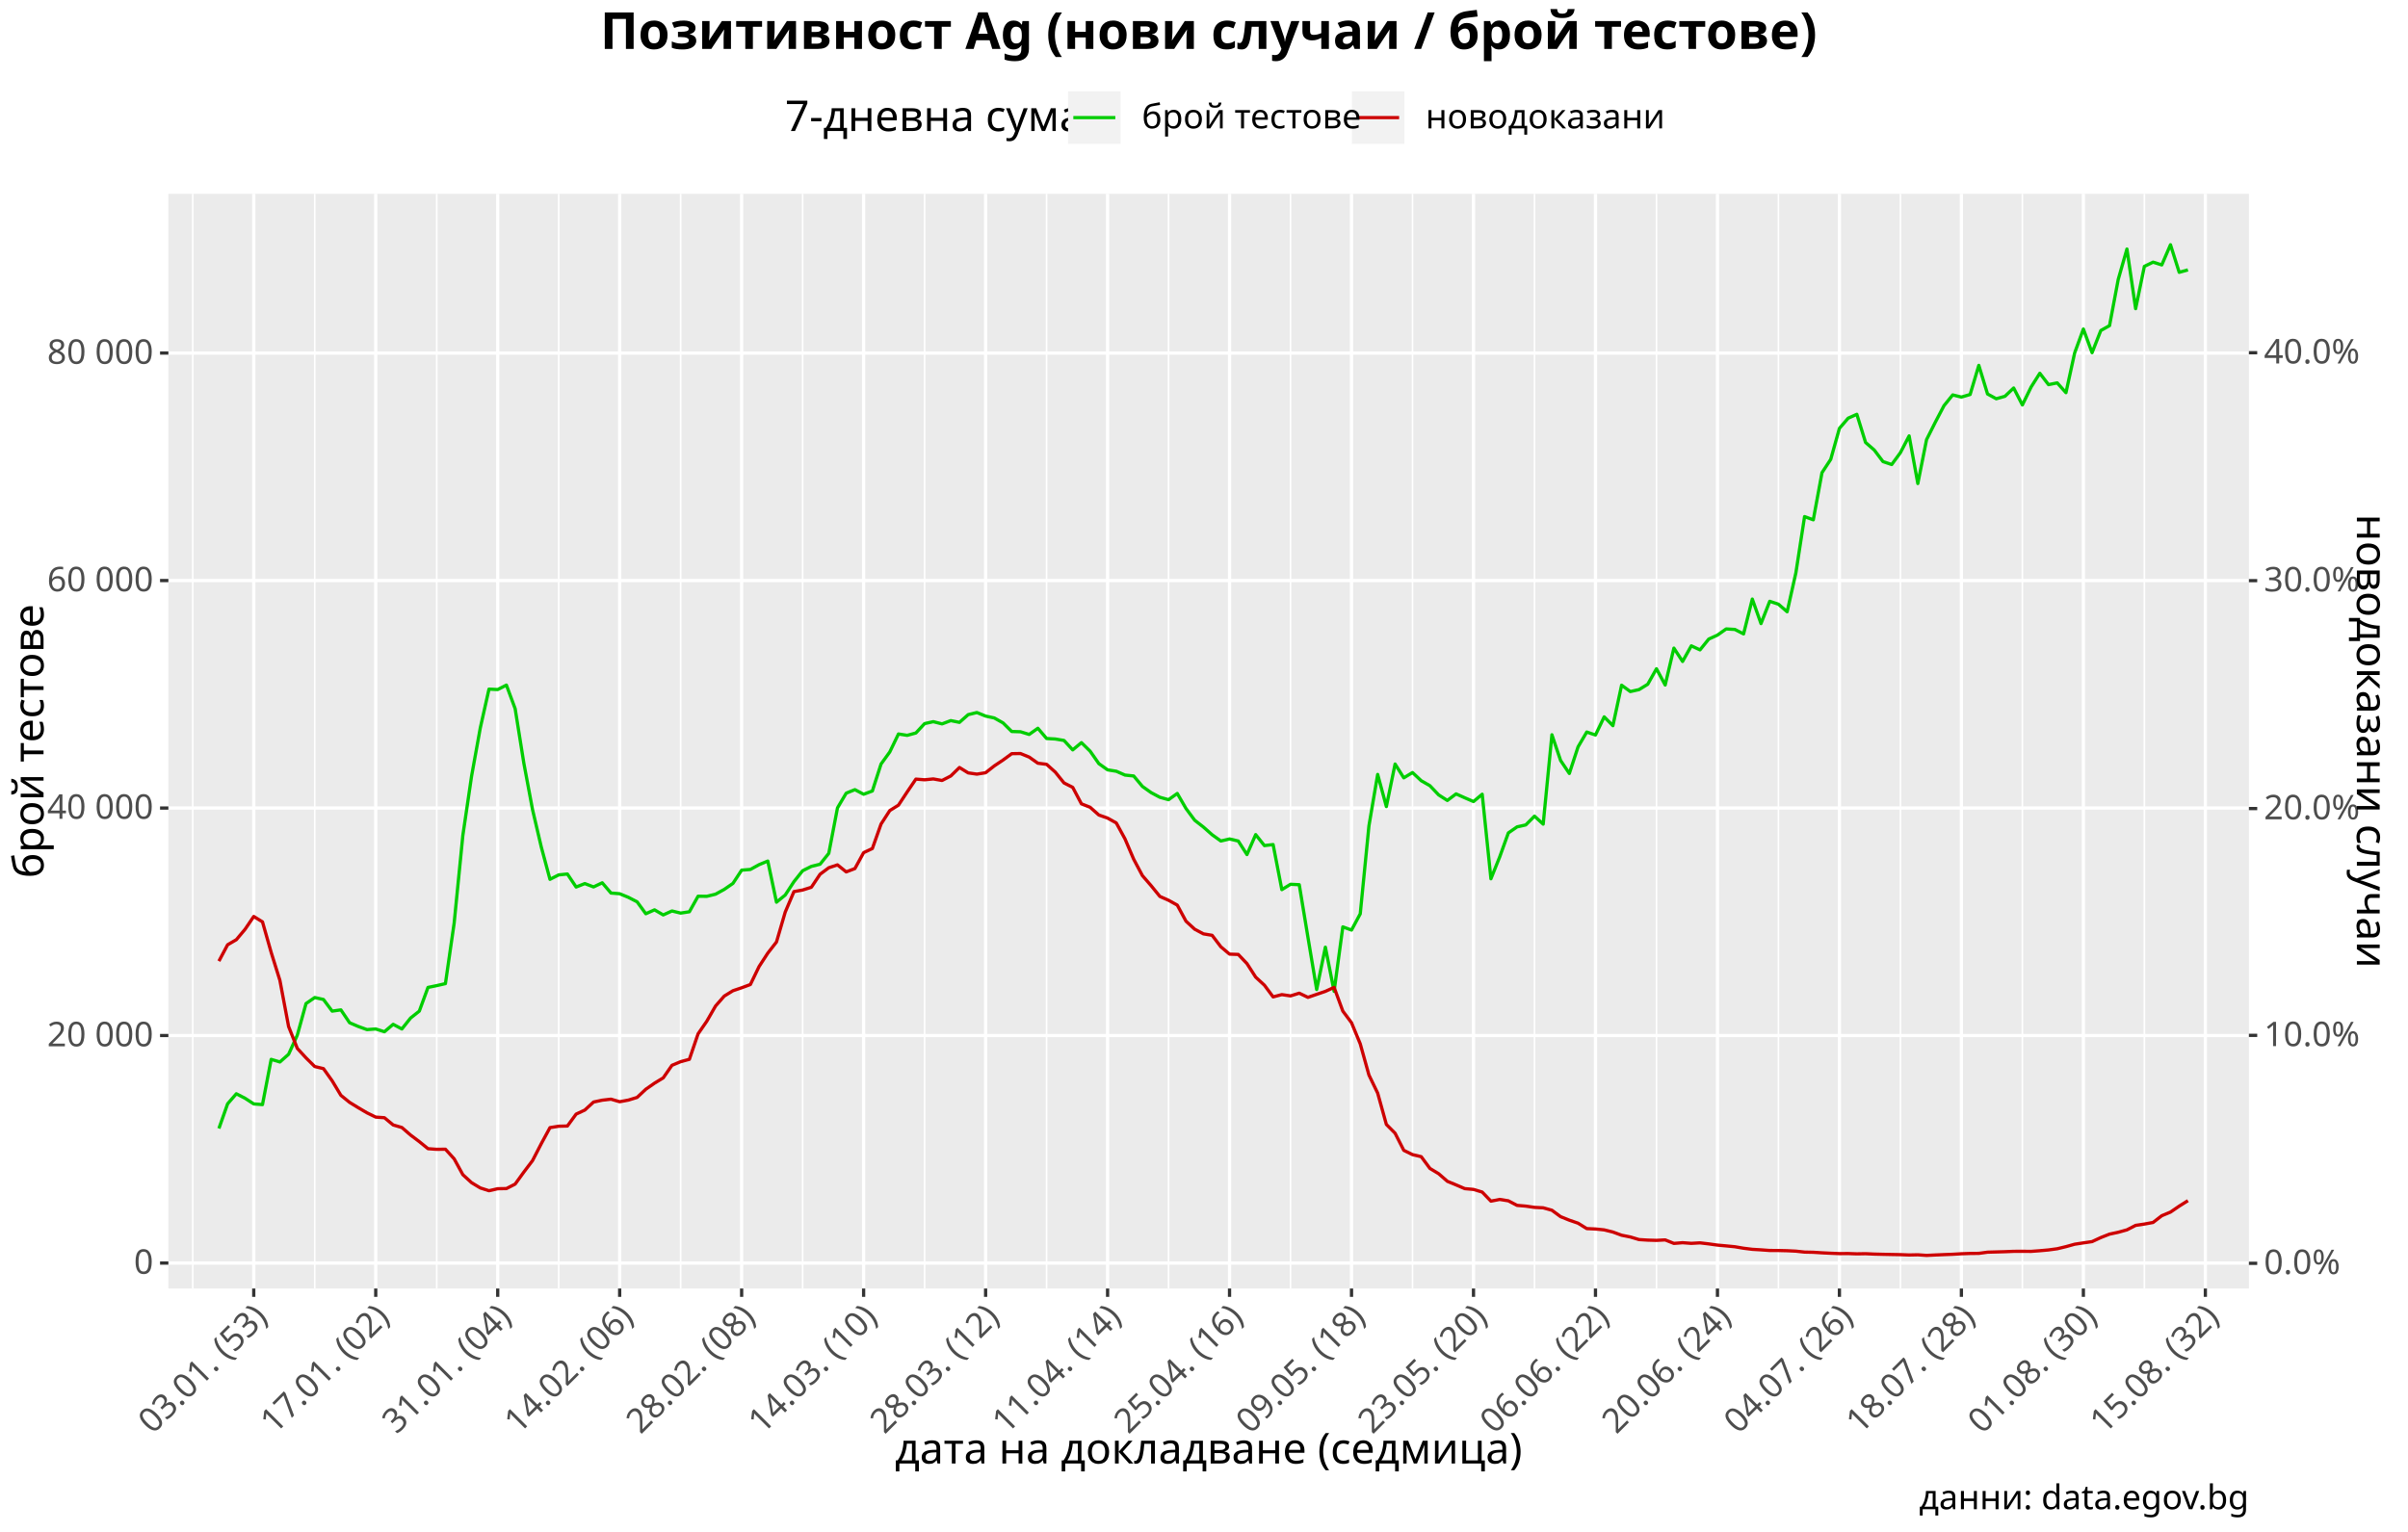
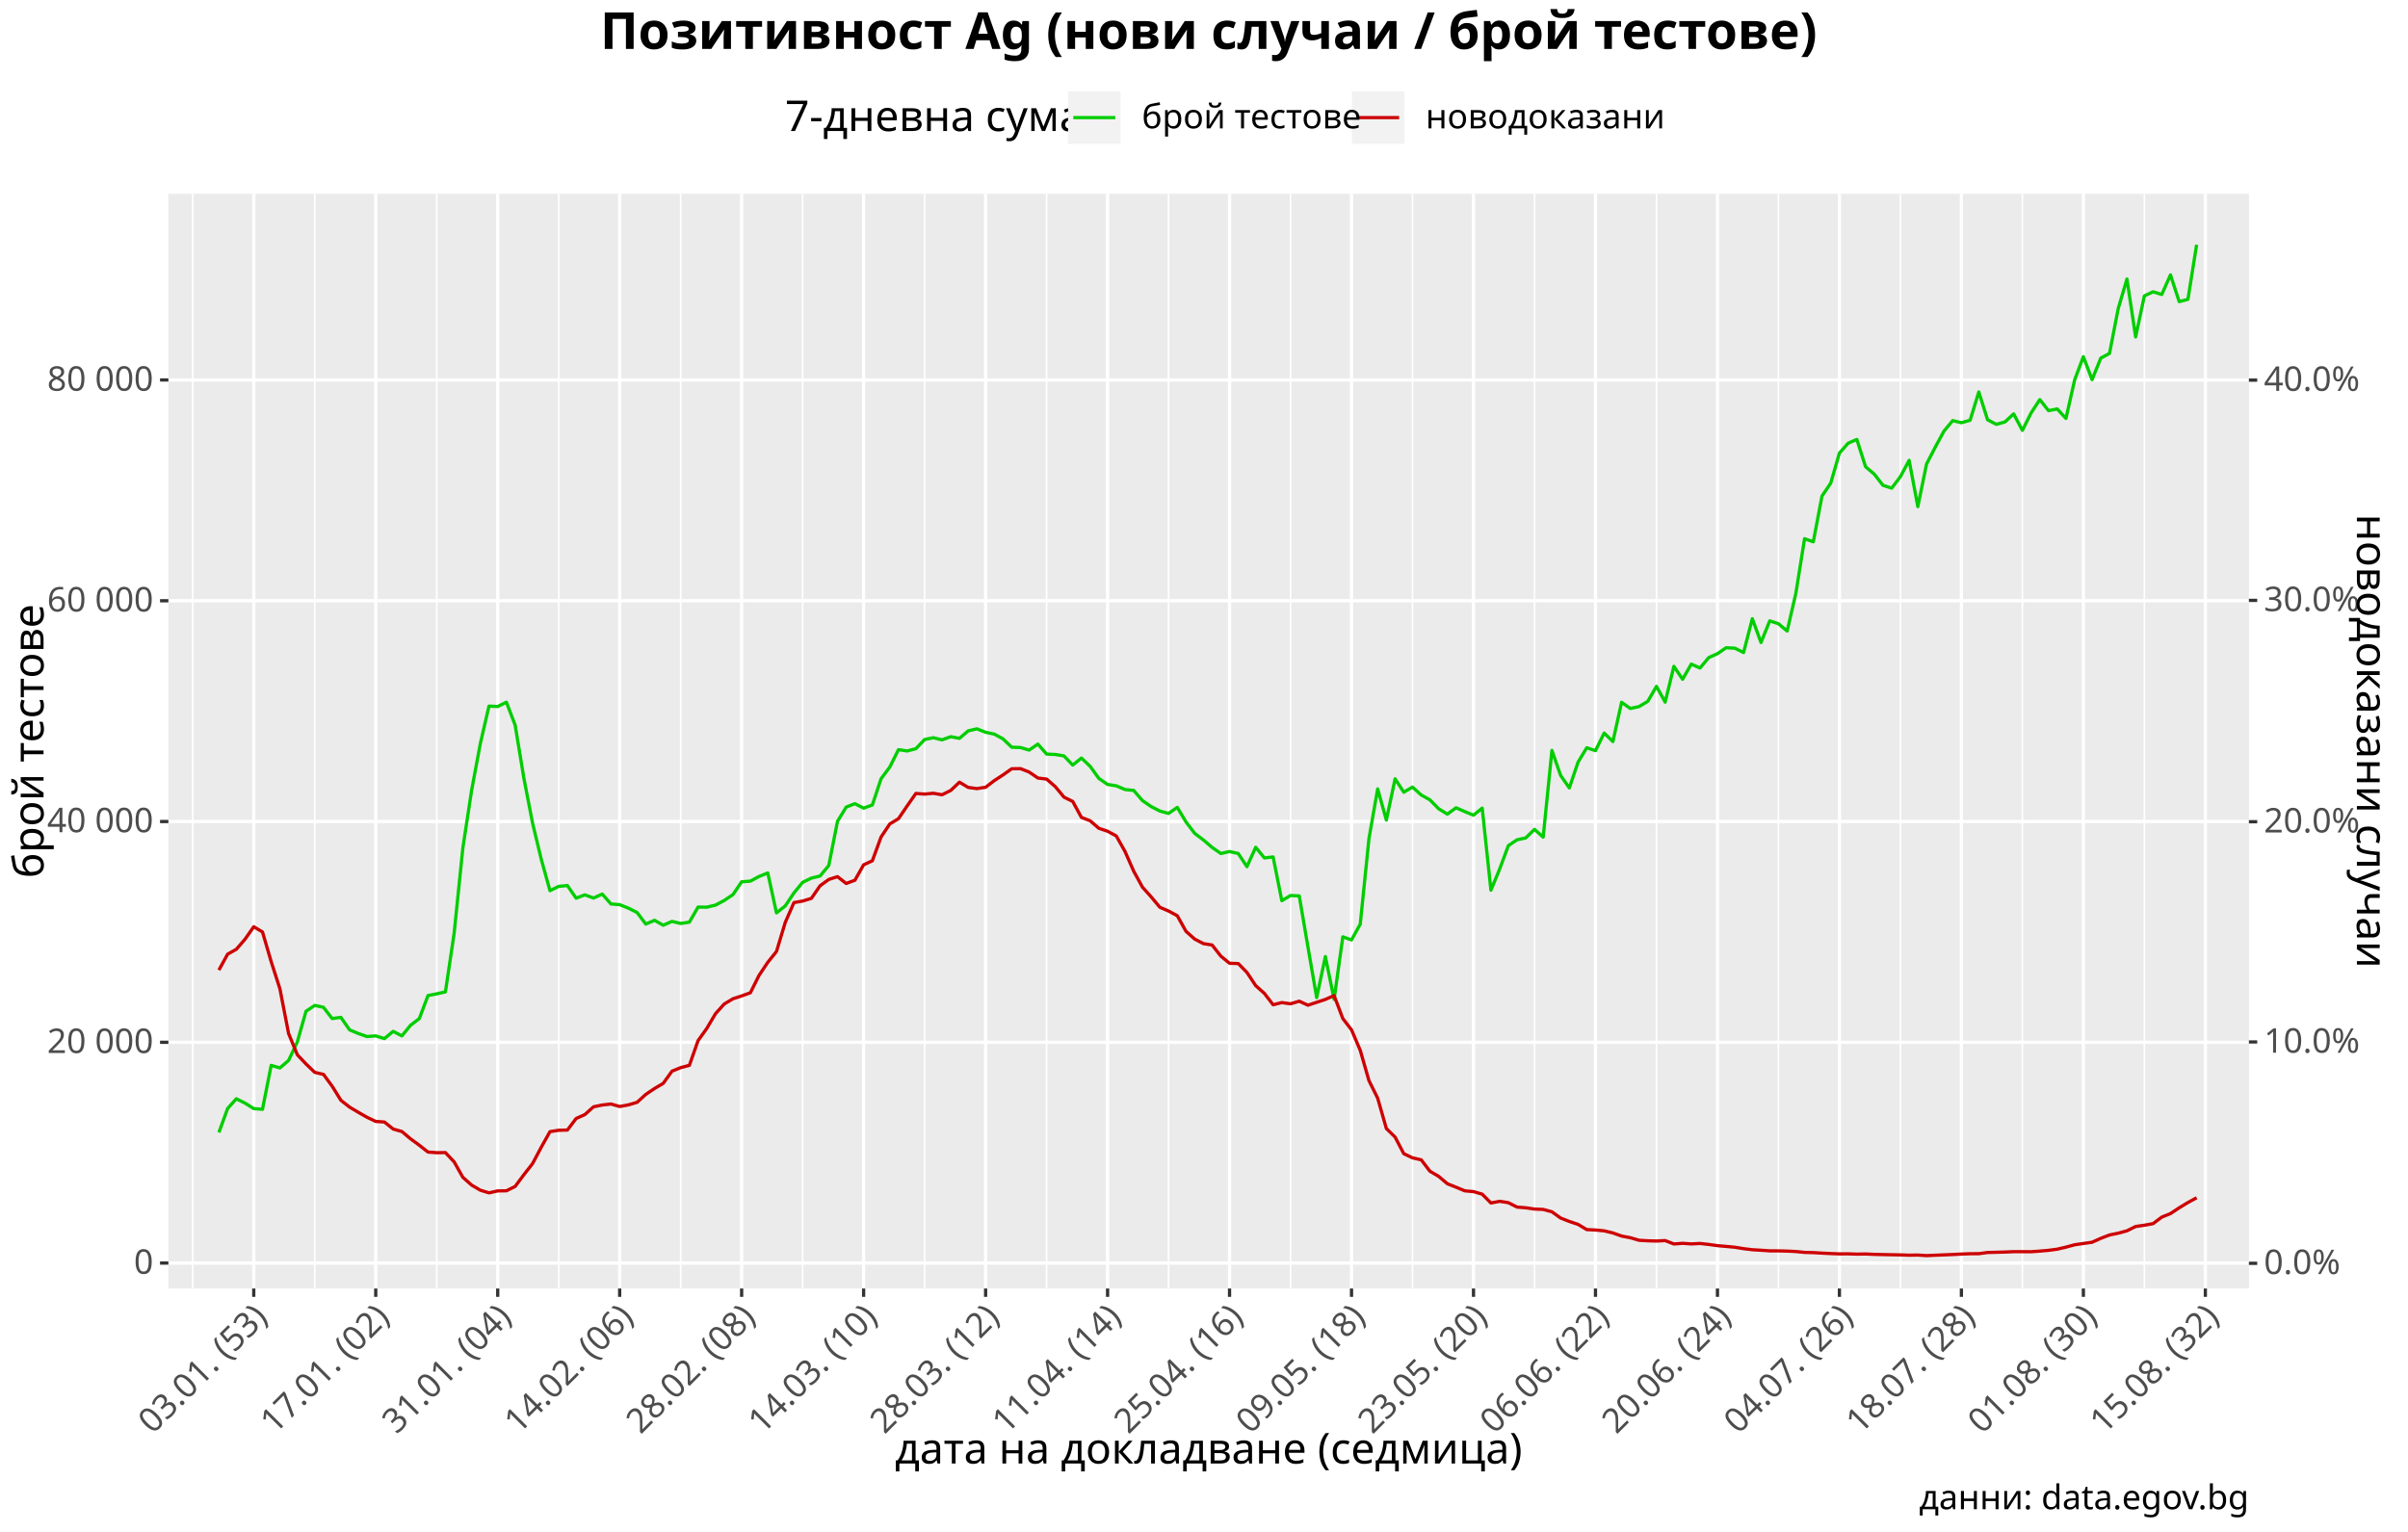
<svg xmlns="http://www.w3.org/2000/svg" class="svglite" viewBox="0 0 792.00 504.00">
  <defs>
    <style type="text/css">
    .svglite line, .svglite polyline, .svglite polygon, .svglite path, .svglite rect, .svglite circle {
      fill: none;
      stroke: #000000;
      stroke-linecap: round;
      stroke-linejoin: round;
      stroke-miterlimit: 10.00;
    }
  </style>
  </defs>
  <rect width="100%" height="100%" style="stroke: none; fill: #FFFFFF;" />
  <defs>
    <clipPath id="cpMC4wMHw3OTIuMDB8MC4wMHw1MDQuMDA=">
      <rect x="0.00" y="0.00" width="792.00" height="504.00" />
    </clipPath>
  </defs>
  <g clip-path="url(#cpMC4wMHw3OTIuMDB8MC4wMHw1MDQuMDA=)">
    <rect x="-0" y="-0" width="792.00" height="504.00" style="stroke-width: 1.07; stroke: #FFFFFF; fill: #FFFFFF;" />
  </g>
  <defs>
    <clipPath id="cpNTUuMzh8NzM5LjY3fDYzLjc3fDQyMy45Mg==">
      <rect x="55.38" y="63.77" width="684.30" height="360.15" />
    </clipPath>
  </defs>
  <g clip-path="url(#cpNTUuMzh8NzM5LjY3fDYzLjc3fDQyMy45Mg==)">
    <rect x="55.38" y="63.77" width="684.30" height="360.15" style="stroke-width: 1.07; stroke: none; fill: #EBEBEB;" />
    <polyline points="63.40,423.92 63.40,63.77 " style="stroke-width: 0.53; stroke: #FFFFFF; stroke-linecap: butt;" />
    <polyline points="103.52,423.92 103.52,63.77 " style="stroke-width: 0.53; stroke: #FFFFFF; stroke-linecap: butt;" />
    <polyline points="143.64,423.92 143.64,63.77 " style="stroke-width: 0.53; stroke: #FFFFFF; stroke-linecap: butt;" />
    <polyline points="183.76,423.92 183.76,63.77 " style="stroke-width: 0.53; stroke: #FFFFFF; stroke-linecap: butt;" />
    <polyline points="223.87,423.92 223.87,63.77 " style="stroke-width: 0.53; stroke: #FFFFFF; stroke-linecap: butt;" />
    <polyline points="263.99,423.92 263.99,63.77 " style="stroke-width: 0.53; stroke: #FFFFFF; stroke-linecap: butt;" />
    <polyline points="304.11,423.92 304.11,63.77 " style="stroke-width: 0.53; stroke: #FFFFFF; stroke-linecap: butt;" />
    <polyline points="344.23,423.92 344.23,63.77 " style="stroke-width: 0.53; stroke: #FFFFFF; stroke-linecap: butt;" />
    <polyline points="384.34,423.92 384.34,63.77 " style="stroke-width: 0.53; stroke: #FFFFFF; stroke-linecap: butt;" />
    <polyline points="424.46,423.92 424.46,63.77 " style="stroke-width: 0.53; stroke: #FFFFFF; stroke-linecap: butt;" />
    <polyline points="464.58,423.92 464.58,63.77 " style="stroke-width: 0.53; stroke: #FFFFFF; stroke-linecap: butt;" />
    <polyline points="504.70,423.92 504.70,63.77 " style="stroke-width: 0.53; stroke: #FFFFFF; stroke-linecap: butt;" />
    <polyline points="544.82,423.92 544.82,63.77 " style="stroke-width: 0.53; stroke: #FFFFFF; stroke-linecap: butt;" />
    <polyline points="584.93,423.92 584.93,63.77 " style="stroke-width: 0.53; stroke: #FFFFFF; stroke-linecap: butt;" />
    <polyline points="625.05,423.92 625.05,63.77 " style="stroke-width: 0.53; stroke: #FFFFFF; stroke-linecap: butt;" />
    <polyline points="665.17,423.92 665.17,63.77 " style="stroke-width: 0.53; stroke: #FFFFFF; stroke-linecap: butt;" />
    <polyline points="705.29,423.92 705.29,63.77 " style="stroke-width: 0.53; stroke: #FFFFFF; stroke-linecap: butt;" />
    <polyline points="55.38,415.54 739.67,415.54 " style="stroke-width: 1.07; stroke: #FFFFFF; stroke-linecap: butt;" />
-     <polyline points="55.38,340.69 739.67,340.69 " style="stroke-width: 1.07; stroke: #FFFFFF; stroke-linecap: butt;" />
-     <polyline points="55.38,265.85 739.67,265.85 " style="stroke-width: 1.07; stroke: #FFFFFF; stroke-linecap: butt;" />
-     <polyline points="55.38,191.00 739.67,191.00 " style="stroke-width: 1.07; stroke: #FFFFFF; stroke-linecap: butt;" />
-     <polyline points="55.38,116.15 739.67,116.15 " style="stroke-width: 1.07; stroke: #FFFFFF; stroke-linecap: butt;" />
+     <polyline points="55.38,342.91 739.67,342.91 " style="stroke-width: 1.07; stroke: #FFFFFF; stroke-linecap: butt;" />
+     <polyline points="55.38,270.28 739.67,270.28 " style="stroke-width: 1.07; stroke: #FFFFFF; stroke-linecap: butt;" />
+     <polyline points="55.38,197.65 739.67,197.65 " style="stroke-width: 1.07; stroke: #FFFFFF; stroke-linecap: butt;" />
+     <polyline points="55.38,125.01 739.67,125.01 " style="stroke-width: 1.07; stroke: #FFFFFF; stroke-linecap: butt;" />
    <polyline points="83.46,423.92 83.46,63.77 " style="stroke-width: 1.07; stroke: #FFFFFF; stroke-linecap: butt;" />
    <polyline points="123.58,423.92 123.58,63.77 " style="stroke-width: 1.07; stroke: #FFFFFF; stroke-linecap: butt;" />
    <polyline points="163.70,423.92 163.70,63.77 " style="stroke-width: 1.07; stroke: #FFFFFF; stroke-linecap: butt;" />
    <polyline points="203.81,423.92 203.81,63.77 " style="stroke-width: 1.07; stroke: #FFFFFF; stroke-linecap: butt;" />
    <polyline points="243.93,423.92 243.93,63.77 " style="stroke-width: 1.07; stroke: #FFFFFF; stroke-linecap: butt;" />
    <polyline points="284.05,423.92 284.05,63.77 " style="stroke-width: 1.07; stroke: #FFFFFF; stroke-linecap: butt;" />
    <polyline points="324.17,423.92 324.17,63.77 " style="stroke-width: 1.07; stroke: #FFFFFF; stroke-linecap: butt;" />
    <polyline points="364.29,423.92 364.29,63.77 " style="stroke-width: 1.07; stroke: #FFFFFF; stroke-linecap: butt;" />
    <polyline points="404.40,423.92 404.40,63.77 " style="stroke-width: 1.07; stroke: #FFFFFF; stroke-linecap: butt;" />
    <polyline points="444.52,423.92 444.52,63.77 " style="stroke-width: 1.07; stroke: #FFFFFF; stroke-linecap: butt;" />
    <polyline points="484.64,423.92 484.64,63.77 " style="stroke-width: 1.07; stroke: #FFFFFF; stroke-linecap: butt;" />
    <polyline points="524.76,423.92 524.76,63.77 " style="stroke-width: 1.07; stroke: #FFFFFF; stroke-linecap: butt;" />
    <polyline points="564.88,423.92 564.88,63.77 " style="stroke-width: 1.07; stroke: #FFFFFF; stroke-linecap: butt;" />
    <polyline points="604.99,423.92 604.99,63.77 " style="stroke-width: 1.07; stroke: #FFFFFF; stroke-linecap: butt;" />
    <polyline points="645.11,423.92 645.11,63.77 " style="stroke-width: 1.07; stroke: #FFFFFF; stroke-linecap: butt;" />
    <polyline points="685.23,423.92 685.23,63.77 " style="stroke-width: 1.07; stroke: #FFFFFF; stroke-linecap: butt;" />
    <polyline points="725.35,423.92 725.35,63.77 " style="stroke-width: 1.07; stroke: #FFFFFF; stroke-linecap: butt;" />
-     <polyline points="72.00,371.27 74.86,363.16 77.73,359.85 80.60,361.33 83.46,363.19 86.33,363.41 89.19,348.53 92.06,349.39 94.92,346.86 97.79,340.56 100.65,330.18 103.52,328.19 106.39,328.83 109.25,332.66 112.12,332.25 114.98,336.48 117.85,337.71 120.71,338.74 123.58,338.53 126.44,339.44 129.31,337.00 132.18,338.53 135.04,334.93 137.91,332.66 140.77,324.86 143.64,324.27 146.50,323.61 149.37,303.73 152.23,274.87 155.10,255.36 157.97,239.48 160.83,226.72 163.70,226.86 166.56,225.40 169.43,233.14 172.29,251.07 175.16,266.39 178.02,278.63 180.89,289.30 183.76,287.84 186.62,287.55 189.49,291.83 192.35,290.70 195.22,291.80 198.08,290.44 200.95,293.81 203.81,294.04 206.68,295.22 209.55,296.70 212.41,300.62 215.28,299.34 218.14,301.01 221.01,299.71 223.87,300.41 226.74,299.97 229.60,294.86 232.47,294.89 235.34,294.19 238.20,292.62 241.07,290.64 243.93,286.28 246.80,286.05 249.66,284.48 252.53,283.29 255.39,296.82 258.26,294.47 261.13,290.07 263.99,286.47 266.86,285.04 269.72,284.33 272.59,280.75 275.45,265.80 278.32,260.95 281.18,259.80 284.05,261.31 286.92,260.24 289.78,251.36 292.65,247.40 295.51,241.48 298.38,241.93 301.24,241.15 304.11,238.06 306.97,237.43 309.84,238.16 312.71,237.08 315.57,237.66 318.44,235.12 321.30,234.42 324.17,235.59 327.03,236.21 329.90,237.83 332.76,240.66 335.63,240.75 338.50,241.63 341.36,239.60 344.23,242.97 347.09,243.13 349.96,243.61 352.82,246.71 355.69,244.33 358.55,247.14 361.42,251.24 364.29,253.28 367.15,253.74 370.02,255.00 372.88,255.30 375.75,258.74 378.61,260.77 381.48,262.30 384.34,263.10 387.21,261.05 390.08,266.00 392.94,269.86 395.81,272.10 398.67,274.63 401.54,276.69 404.40,276.02 407.27,276.70 410.13,281.15 413.00,274.59 415.87,278.20 418.73,277.86 421.60,292.69 424.46,290.93 427.33,291.07 430.19,308.39 433.06,325.55 435.92,311.62 438.79,326.15 441.66,304.94 444.52,305.99 447.39,300.65 450.25,271.69 453.12,254.79 455.98,265.36 458.85,251.37 461.71,255.91 464.58,254.17 467.45,256.86 470.31,258.50 473.18,261.52 476.04,263.35 478.91,261.19 481.77,262.47 484.64,263.71 487.50,261.30 490.37,289.12 493.24,281.97 496.10,274.03 498.97,272.04 501.83,271.40 504.70,268.51 507.56,271.14 510.43,241.74 513.29,250.21 516.16,254.47 519.03,245.72 521.89,240.84 524.76,241.82 527.62,235.85 530.49,238.75 533.35,225.43 536.22,227.52 539.09,226.88 541.95,225.12 544.82,220.02 547.68,225.37 550.55,213.23 553.41,217.62 556.28,212.48 559.14,213.81 562.01,210.26 564.88,208.95 567.74,206.92 570.61,207.09 573.47,208.56 576.34,197.09 579.20,205.16 582.07,197.83 584.93,198.78 587.80,201.27 590.67,188.47 593.53,169.96 596.40,171.02 599.26,155.51 602.13,151.13 604.99,140.93 607.86,137.59 610.72,136.31 613.59,145.57 616.46,148.07 619.32,151.86 622.19,152.83 625.05,148.93 627.92,143.41 630.78,159.08 633.65,144.65 636.51,138.95 639.38,133.48 642.25,129.93 645.11,130.64 647.98,129.79 650.84,120.21 653.71,129.62 656.57,131.19 659.44,130.38 662.30,127.65 665.17,133.23 668.04,127.33 670.90,122.81 673.77,126.55 676.63,125.97 679.50,129.19 682.36,116.12 685.23,108.25 688.09,116.04 690.96,108.74 693.83,107.14 696.69,91.94 699.56,81.93 702.42,101.55 705.29,87.64 708.15,86.25 711.02,87.16 713.88,80.52 716.75,89.59 719.62,88.80 " style="stroke-width: 1.07; stroke: #00CD00; stroke-linecap: butt;" />
-     <polyline points="72.00,316.21 74.86,310.83 77.73,309.16 80.60,305.74 83.46,301.52 86.33,303.29 89.19,313.34 92.06,322.55 94.92,337.72 97.79,344.93 100.65,348.04 103.52,350.89 106.39,351.58 109.25,355.59 112.12,360.36 114.98,362.68 117.85,364.44 120.71,366.12 123.58,367.53 126.44,367.73 129.31,370.11 132.18,370.95 135.04,373.43 137.91,375.59 140.77,377.92 143.64,378.13 146.50,378.09 149.37,381.25 152.23,386.47 155.10,389.10 157.97,390.83 160.83,391.75 163.70,391.09 166.56,391.04 169.43,389.57 172.29,385.62 175.16,381.83 178.02,376.28 180.89,370.99 183.76,370.53 186.62,370.46 189.49,366.54 192.35,365.21 195.22,362.57 198.08,361.96 200.95,361.63 203.81,362.47 206.68,361.93 209.55,361.05 212.41,358.36 215.28,356.36 218.14,354.62 221.01,350.49 223.87,349.29 226.74,348.51 229.60,340.13 232.47,335.98 235.34,330.99 238.20,327.72 241.07,325.95 243.93,324.98 246.80,323.91 249.66,318.00 252.53,313.58 255.39,309.91 258.26,300.09 261.13,293.34 263.99,292.82 266.86,291.91 269.72,287.63 272.59,285.49 275.45,284.54 278.32,286.85 281.18,285.76 284.05,280.52 286.92,279.17 289.78,271.11 292.65,266.68 295.51,264.89 298.38,260.54 301.24,256.33 304.11,256.55 306.97,256.27 309.84,256.78 312.71,255.30 315.57,252.51 318.44,254.28 321.30,254.69 324.17,254.23 327.03,251.98 329.90,250.06 332.76,247.96 335.63,247.91 338.50,249.08 341.36,251.10 344.23,251.46 347.09,254.02 349.96,257.59 352.82,259.04 355.69,264.46 358.55,265.59 361.42,268.14 364.29,269.15 367.15,270.75 370.02,276.01 372.88,282.69 375.75,288.09 378.61,291.39 381.48,294.92 384.34,296.19 387.21,297.78 390.08,303.08 392.94,305.71 395.81,307.24 398.67,307.72 401.54,311.49 404.40,313.91 407.27,314.01 410.13,317.02 413.00,321.48 415.87,324.13 418.73,327.98 421.60,327.23 424.46,327.65 427.33,326.76 430.19,328.13 433.06,327.14 435.92,326.16 438.79,324.85 441.66,332.65 444.52,336.48 447.39,343.43 450.25,353.68 453.12,359.64 455.98,369.94 458.85,372.83 461.71,378.46 464.58,379.87 467.45,380.55 470.31,384.42 473.18,386.15 476.04,388.65 478.91,389.83 481.77,391.06 484.64,391.32 487.50,392.19 490.37,395.18 493.24,394.61 496.10,395.07 498.97,396.57 501.83,396.81 504.70,397.23 507.56,397.37 510.43,398.17 513.29,400.28 516.16,401.44 519.03,402.43 521.89,404.21 524.76,404.34 527.62,404.63 530.49,405.34 533.35,406.39 536.22,406.96 539.09,407.82 541.95,408.00 544.82,408.08 547.68,407.93 550.55,409.08 553.41,408.85 556.28,409.06 559.14,408.90 562.01,409.24 564.88,409.64 567.74,409.90 570.61,410.18 573.47,410.67 576.34,411.03 579.20,411.20 582.07,411.41 584.93,411.42 587.80,411.49 590.67,411.63 593.53,411.94 596.40,412.00 599.26,412.18 602.13,412.32 604.99,412.44 607.86,412.42 610.72,412.52 613.59,412.47 616.46,412.60 619.32,412.67 622.19,412.73 625.05,412.78 627.92,412.89 630.78,412.83 633.65,413.03 636.51,412.89 639.38,412.77 642.25,412.66 645.11,412.49 647.98,412.39 650.84,412.36 653.71,411.97 656.57,411.89 659.44,411.81 662.30,411.69 665.17,411.68 668.04,411.70 670.90,411.49 673.77,411.23 676.63,410.84 679.50,410.15 682.36,409.35 685.23,408.91 688.09,408.49 690.96,407.16 693.83,406.03 696.69,405.42 699.56,404.62 702.42,403.15 705.29,402.72 708.15,402.19 711.02,399.97 713.88,398.78 716.75,396.82 719.62,395.02 " style="stroke-width: 1.07; stroke: #CD0000; stroke-linecap: butt;" />
+     <polyline points="72.00,372.58 74.86,364.71 77.73,361.50 80.60,362.94 83.46,364.74 86.33,364.96 89.19,350.51 92.06,351.35 94.92,348.89 97.79,342.78 100.65,332.71 103.52,330.78 106.39,331.40 109.25,335.11 112.12,334.71 114.98,338.82 117.85,340.02 120.71,341.02 123.58,340.81 126.44,341.70 129.31,339.32 132.18,340.81 135.04,337.31 137.91,335.12 140.77,327.54 143.64,326.97 146.50,326.33 149.37,307.04 152.23,279.03 155.10,260.10 157.97,244.69 160.83,232.31 163.70,232.45 166.56,231.03 169.43,238.54 172.29,255.94 175.16,270.80 178.02,282.68 180.89,293.03 183.76,291.62 186.62,291.34 189.49,295.50 192.35,294.40 195.22,295.46 198.08,294.14 200.95,297.41 203.81,297.63 206.68,298.78 209.55,300.22 212.41,304.02 215.28,302.78 218.14,304.40 221.01,303.14 223.87,303.82 226.74,303.39 229.60,298.43 232.47,298.46 235.34,297.78 238.20,296.26 241.07,294.33 243.93,290.11 246.80,289.89 249.66,288.36 252.53,287.20 255.39,300.34 258.26,298.06 261.13,293.78 263.99,290.29 266.86,288.90 269.72,288.21 272.59,284.74 275.45,270.24 278.32,265.53 281.18,264.41 284.05,265.88 286.92,264.84 289.78,256.22 292.65,252.37 295.51,246.63 298.38,247.07 301.24,246.32 304.11,243.31 306.97,242.71 309.84,243.41 312.71,242.37 315.57,242.92 318.44,240.46 321.30,239.78 324.17,240.92 327.03,241.52 329.90,243.09 332.76,245.83 335.63,245.93 338.50,246.78 341.36,244.81 344.23,248.08 347.09,248.23 349.96,248.70 352.82,251.71 355.69,249.40 358.55,252.12 361.42,256.10 364.29,258.09 367.15,258.53 370.02,259.76 372.88,260.05 375.75,263.38 378.61,265.35 381.48,266.83 384.34,267.62 387.21,265.63 390.08,270.42 392.94,274.17 395.81,276.35 398.67,278.80 401.54,280.80 404.40,280.15 407.27,280.81 410.13,285.13 413.00,278.76 415.87,282.26 418.73,281.93 421.60,296.33 424.46,294.62 427.33,294.76 430.19,311.56 433.06,328.21 435.92,314.70 438.79,328.80 441.66,308.21 444.52,309.24 447.39,304.05 450.25,275.95 453.12,259.55 455.98,269.80 458.85,256.23 461.71,260.64 464.58,258.95 467.45,261.56 470.31,263.15 473.18,266.08 476.04,267.85 478.91,265.76 481.77,267.01 484.64,268.20 487.50,265.87 490.37,292.87 493.24,285.93 496.10,278.22 498.97,276.29 501.83,275.67 504.70,272.86 507.56,275.42 510.43,246.88 513.29,255.10 516.16,259.23 519.03,250.75 521.89,246.01 524.76,246.97 527.62,241.17 530.49,243.98 533.35,231.06 536.22,233.09 539.09,232.46 541.95,230.76 544.82,225.81 547.68,231.00 550.55,219.22 553.41,223.48 556.28,218.49 559.14,219.78 562.01,216.34 564.88,215.06 567.74,213.10 570.61,213.26 573.47,214.69 576.34,203.56 579.20,211.38 582.07,204.27 584.93,205.20 587.80,207.61 590.67,195.19 593.53,177.23 596.40,178.26 599.26,163.21 602.13,158.95 604.99,149.06 607.86,145.82 610.72,144.57 613.59,153.56 616.46,155.99 619.32,159.67 622.19,160.60 625.05,156.82 627.92,151.46 630.78,166.67 633.65,152.67 636.51,147.13 639.38,141.83 642.25,138.38 645.11,139.08 647.98,138.25 650.84,128.95 653.71,138.09 656.57,139.61 659.44,138.82 662.30,136.17 665.17,141.59 668.04,135.86 670.90,131.47 673.77,135.11 676.63,134.54 679.50,137.67 682.36,124.98 685.23,117.35 688.09,124.91 690.96,117.82 693.83,116.27 696.69,101.52 699.56,91.80 702.42,110.85 705.29,97.35 708.15,96.00 711.02,96.88 713.88,90.44 716.75,99.24 719.62,98.48 722.48,80.52 " style="stroke-width: 1.07; stroke: #00CD00; stroke-linecap: butt;" />
+     <polyline points="72.00,319.15 74.86,313.93 77.73,312.31 80.60,308.99 83.46,304.90 86.33,306.61 89.19,316.37 92.06,325.30 94.92,340.03 97.79,347.02 100.65,350.04 103.52,352.81 106.39,353.47 109.25,357.36 112.12,361.99 114.98,364.24 117.85,365.95 120.71,367.58 123.58,368.95 126.44,369.14 129.31,371.45 132.18,372.27 135.04,374.68 137.91,376.78 140.77,379.03 143.64,379.24 146.50,379.20 149.37,382.26 152.23,387.33 155.10,389.88 157.97,391.57 160.83,392.45 163.70,391.81 166.56,391.77 169.43,390.34 172.29,386.50 175.16,382.83 178.02,377.44 180.89,372.31 183.76,371.86 186.62,371.79 189.49,367.99 192.35,366.70 195.22,364.14 198.08,363.55 200.95,363.22 203.81,364.04 206.68,363.51 209.55,362.66 212.41,360.05 215.28,358.11 218.14,356.43 221.01,352.42 223.87,351.26 226.74,350.49 229.60,342.36 232.47,338.34 235.34,333.49 238.20,330.32 241.07,328.60 243.93,327.66 246.80,326.62 249.66,320.89 252.53,316.60 255.39,313.04 258.26,303.51 261.13,296.95 263.99,296.45 266.86,295.57 269.72,291.42 272.59,289.34 275.45,288.42 278.32,290.66 281.18,289.60 284.05,284.52 286.92,283.20 289.78,275.38 292.65,271.09 295.51,269.35 298.38,265.13 301.24,261.04 304.11,261.26 306.97,260.99 309.84,261.48 312.71,260.05 315.57,257.34 318.44,259.06 321.30,259.45 324.17,259.01 327.03,256.82 329.90,254.95 332.76,252.92 335.63,252.88 338.50,254.01 341.36,255.97 344.23,256.32 347.09,258.80 349.96,262.27 352.82,263.67 355.69,268.93 358.55,270.03 361.42,272.51 364.29,273.48 367.15,275.03 370.02,280.14 372.88,286.62 375.75,291.86 378.61,295.06 381.48,298.49 384.34,299.73 387.21,301.27 390.08,306.41 392.94,308.96 395.81,310.45 398.67,310.91 401.54,314.57 404.40,316.92 407.27,317.01 410.13,319.94 413.00,324.27 415.87,326.84 418.73,330.57 421.60,329.85 424.46,330.25 427.33,329.39 430.19,330.71 433.06,329.76 435.92,328.81 438.79,327.54 441.66,335.11 444.52,338.82 447.39,345.56 450.25,355.51 453.12,361.30 455.98,371.29 458.85,374.10 461.71,379.56 464.58,380.93 467.45,381.59 470.31,385.34 473.18,387.02 476.04,389.45 478.91,390.59 481.77,391.78 484.64,392.04 487.50,392.88 490.37,395.78 493.24,395.23 496.10,395.68 498.97,397.13 501.83,397.36 504.70,397.78 507.56,397.90 510.43,398.68 513.29,400.73 516.16,401.86 519.03,402.82 521.89,404.54 524.76,404.67 527.62,404.95 530.49,405.64 533.35,406.66 536.22,407.21 539.09,408.05 541.95,408.22 544.82,408.30 547.68,408.15 550.55,409.27 553.41,409.05 556.28,409.25 559.14,409.10 562.01,409.42 564.88,409.82 567.74,410.07 570.61,410.34 573.47,410.81 576.34,411.16 579.20,411.33 582.07,411.53 584.93,411.54 587.80,411.61 590.67,411.75 593.53,412.04 596.40,412.11 599.26,412.28 602.13,412.42 604.99,412.53 607.86,412.51 610.72,412.61 613.59,412.56 616.46,412.69 619.32,412.76 622.19,412.81 625.05,412.86 627.92,412.96 630.78,412.91 633.65,413.10 636.51,412.97 639.38,412.85 642.25,412.74 645.11,412.58 647.98,412.48 650.84,412.46 653.71,412.07 656.57,412.00 659.44,411.92 662.30,411.80 665.17,411.80 668.04,411.82 670.90,411.61 673.77,411.36 676.63,410.98 679.50,410.31 682.36,409.53 685.23,409.11 688.09,408.70 690.96,407.41 693.83,406.31 696.69,405.72 699.56,404.94 702.42,403.52 705.29,403.10 708.15,402.58 711.02,400.43 713.88,399.27 716.75,397.37 719.62,395.63 722.48,394.06 " style="stroke-width: 1.07; stroke: #CD0000; stroke-linecap: butt;" />
  </g>
  <g clip-path="url(#cpMC4wMHw3OTIuMDB8MC4wMHw1MDQuMDA=)">
    <text x="50.45" y="419.08" text-anchor="end" style="font-size: 11.20px; fill: #4D4D4D; font-family: Calibri;" textLength="5.67px" lengthAdjust="spacingAndGlyphs">0</text>
-     <text x="50.45" y="344.23" text-anchor="end" style="font-size: 11.20px; fill: #4D4D4D; font-family: Calibri;" textLength="30.90px" lengthAdjust="spacingAndGlyphs">20 000</text>
-     <text x="50.45" y="269.38" text-anchor="end" style="font-size: 11.20px; fill: #4D4D4D; font-family: Calibri;" textLength="30.90px" lengthAdjust="spacingAndGlyphs">40 000</text>
-     <text x="50.45" y="194.53" text-anchor="end" style="font-size: 11.20px; fill: #4D4D4D; font-family: Calibri;" textLength="30.90px" lengthAdjust="spacingAndGlyphs">60 000</text>
-     <text x="50.45" y="119.69" text-anchor="end" style="font-size: 11.20px; fill: #4D4D4D; font-family: Calibri;" textLength="30.90px" lengthAdjust="spacingAndGlyphs">80 000</text>
+     <text x="50.45" y="346.44" text-anchor="end" style="font-size: 11.20px; fill: #4D4D4D; font-family: Calibri;" textLength="30.90px" lengthAdjust="spacingAndGlyphs">20 000</text>
+     <text x="50.45" y="273.81" text-anchor="end" style="font-size: 11.20px; fill: #4D4D4D; font-family: Calibri;" textLength="30.90px" lengthAdjust="spacingAndGlyphs">40 000</text>
+     <text x="50.45" y="201.18" text-anchor="end" style="font-size: 11.20px; fill: #4D4D4D; font-family: Calibri;" textLength="30.90px" lengthAdjust="spacingAndGlyphs">60 000</text>
+     <text x="50.45" y="128.55" text-anchor="end" style="font-size: 11.20px; fill: #4D4D4D; font-family: Calibri;" textLength="30.90px" lengthAdjust="spacingAndGlyphs">80 000</text>
    <polyline points="52.64,415.54 55.38,415.54 " style="stroke-width: 1.07; stroke: #333333; stroke-linecap: butt;" />
-     <polyline points="52.64,340.69 55.38,340.69 " style="stroke-width: 1.07; stroke: #333333; stroke-linecap: butt;" />
-     <polyline points="52.64,265.85 55.38,265.85 " style="stroke-width: 1.07; stroke: #333333; stroke-linecap: butt;" />
-     <polyline points="52.64,191.00 55.38,191.00 " style="stroke-width: 1.07; stroke: #333333; stroke-linecap: butt;" />
-     <polyline points="52.64,116.15 55.38,116.15 " style="stroke-width: 1.07; stroke: #333333; stroke-linecap: butt;" />
+     <polyline points="52.64,342.91 55.38,342.91 " style="stroke-width: 1.07; stroke: #333333; stroke-linecap: butt;" />
+     <polyline points="52.64,270.28 55.38,270.28 " style="stroke-width: 1.07; stroke: #333333; stroke-linecap: butt;" />
+     <polyline points="52.64,197.65 55.38,197.65 " style="stroke-width: 1.07; stroke: #333333; stroke-linecap: butt;" />
+     <polyline points="52.64,125.01 55.38,125.01 " style="stroke-width: 1.07; stroke: #333333; stroke-linecap: butt;" />
    <polyline points="739.67,415.63 742.41,415.63 " style="stroke-width: 1.07; stroke: #333333; stroke-linecap: butt;" />
-     <polyline points="739.67,340.64 742.41,340.64 " style="stroke-width: 1.07; stroke: #333333; stroke-linecap: butt;" />
-     <polyline points="739.67,266.02 742.41,266.02 " style="stroke-width: 1.07; stroke: #333333; stroke-linecap: butt;" />
-     <polyline points="739.67,191.03 742.41,191.03 " style="stroke-width: 1.07; stroke: #333333; stroke-linecap: butt;" />
-     <polyline points="739.67,116.05 742.41,116.05 " style="stroke-width: 1.07; stroke: #333333; stroke-linecap: butt;" />
+     <polyline points="739.67,342.80 742.41,342.80 " style="stroke-width: 1.07; stroke: #333333; stroke-linecap: butt;" />
+     <polyline points="739.67,270.34 742.41,270.34 " style="stroke-width: 1.07; stroke: #333333; stroke-linecap: butt;" />
+     <polyline points="739.67,197.52 742.41,197.52 " style="stroke-width: 1.07; stroke: #333333; stroke-linecap: butt;" />
+     <polyline points="739.67,125.06 742.41,125.06 " style="stroke-width: 1.07; stroke: #333333; stroke-linecap: butt;" />
    <text x="744.61" y="419.16" style="font-size: 11.20px; fill: #4D4D4D; font-family: Calibri;" textLength="22.17px" lengthAdjust="spacingAndGlyphs">0.0%</text>
-     <text x="744.61" y="344.18" style="font-size: 11.20px; fill: #4D4D4D; font-family: Calibri;" textLength="27.84px" lengthAdjust="spacingAndGlyphs">10.0%</text>
-     <text x="744.61" y="269.55" style="font-size: 11.20px; fill: #4D4D4D; font-family: Calibri;" textLength="27.84px" lengthAdjust="spacingAndGlyphs">20.0%</text>
-     <text x="744.61" y="194.57" style="font-size: 11.20px; fill: #4D4D4D; font-family: Calibri;" textLength="27.84px" lengthAdjust="spacingAndGlyphs">30.0%</text>
-     <text x="744.61" y="119.58" style="font-size: 11.20px; fill: #4D4D4D; font-family: Calibri;" textLength="27.84px" lengthAdjust="spacingAndGlyphs">40.0%</text>
+     <text x="744.61" y="346.34" style="font-size: 11.20px; fill: #4D4D4D; font-family: Calibri;" textLength="27.84px" lengthAdjust="spacingAndGlyphs">10.0%</text>
+     <text x="744.61" y="273.88" style="font-size: 11.20px; fill: #4D4D4D; font-family: Calibri;" textLength="27.84px" lengthAdjust="spacingAndGlyphs">20.0%</text>
+     <text x="744.61" y="201.05" style="font-size: 11.20px; fill: #4D4D4D; font-family: Calibri;" textLength="27.84px" lengthAdjust="spacingAndGlyphs">30.0%</text>
+     <text x="744.61" y="128.59" style="font-size: 11.20px; fill: #4D4D4D; font-family: Calibri;" textLength="27.84px" lengthAdjust="spacingAndGlyphs">40.0%</text>
    <polyline points="83.46,426.66 83.46,423.92 " style="stroke-width: 1.07; stroke: #333333; stroke-linecap: butt;" />
    <polyline points="123.58,426.66 123.58,423.92 " style="stroke-width: 1.07; stroke: #333333; stroke-linecap: butt;" />
    <polyline points="163.70,426.66 163.70,423.92 " style="stroke-width: 1.07; stroke: #333333; stroke-linecap: butt;" />
    <polyline points="203.81,426.66 203.81,423.92 " style="stroke-width: 1.07; stroke: #333333; stroke-linecap: butt;" />
    <polyline points="243.93,426.66 243.93,423.92 " style="stroke-width: 1.07; stroke: #333333; stroke-linecap: butt;" />
    <polyline points="284.05,426.66 284.05,423.92 " style="stroke-width: 1.07; stroke: #333333; stroke-linecap: butt;" />
    <polyline points="324.17,426.66 324.17,423.92 " style="stroke-width: 1.07; stroke: #333333; stroke-linecap: butt;" />
    <polyline points="364.29,426.66 364.29,423.92 " style="stroke-width: 1.07; stroke: #333333; stroke-linecap: butt;" />
    <polyline points="404.40,426.66 404.40,423.92 " style="stroke-width: 1.07; stroke: #333333; stroke-linecap: butt;" />
    <polyline points="444.52,426.66 444.52,423.92 " style="stroke-width: 1.07; stroke: #333333; stroke-linecap: butt;" />
    <polyline points="484.64,426.66 484.64,423.92 " style="stroke-width: 1.07; stroke: #333333; stroke-linecap: butt;" />
    <polyline points="524.76,426.66 524.76,423.92 " style="stroke-width: 1.07; stroke: #333333; stroke-linecap: butt;" />
    <polyline points="564.88,426.66 564.88,423.92 " style="stroke-width: 1.07; stroke: #333333; stroke-linecap: butt;" />
    <polyline points="604.99,426.66 604.99,423.92 " style="stroke-width: 1.07; stroke: #333333; stroke-linecap: butt;" />
    <polyline points="645.11,426.66 645.11,423.92 " style="stroke-width: 1.07; stroke: #333333; stroke-linecap: butt;" />
    <polyline points="685.23,426.66 685.23,423.92 " style="stroke-width: 1.07; stroke: #333333; stroke-linecap: butt;" />
    <polyline points="725.35,426.66 725.35,423.92 " style="stroke-width: 1.07; stroke: #333333; stroke-linecap: butt;" />
    <text transform="translate(88.46,433.85) rotate(-45)" text-anchor="end" style="font-size: 11.20px; fill: #4D4D4D; font-family: Calibri;" textLength="49.00px" lengthAdjust="spacingAndGlyphs">03.01. (53)</text>
    <text transform="translate(128.58,433.85) rotate(-45)" text-anchor="end" style="font-size: 11.20px; fill: #4D4D4D; font-family: Calibri;" textLength="49.00px" lengthAdjust="spacingAndGlyphs">17.01. (02)</text>
    <text transform="translate(168.70,433.85) rotate(-45)" text-anchor="end" style="font-size: 11.20px; fill: #4D4D4D; font-family: Calibri;" textLength="49.00px" lengthAdjust="spacingAndGlyphs">31.01. (04)</text>
    <text transform="translate(208.81,433.85) rotate(-45)" text-anchor="end" style="font-size: 11.20px; fill: #4D4D4D; font-family: Calibri;" textLength="49.00px" lengthAdjust="spacingAndGlyphs">14.02. (06)</text>
    <text transform="translate(248.93,433.85) rotate(-45)" text-anchor="end" style="font-size: 11.20px; fill: #4D4D4D; font-family: Calibri;" textLength="49.00px" lengthAdjust="spacingAndGlyphs">28.02. (08)</text>
    <text transform="translate(289.05,433.85) rotate(-45)" text-anchor="end" style="font-size: 11.20px; fill: #4D4D4D; font-family: Calibri;" textLength="49.00px" lengthAdjust="spacingAndGlyphs">14.03. (10)</text>
    <text transform="translate(329.17,433.85) rotate(-45)" text-anchor="end" style="font-size: 11.20px; fill: #4D4D4D; font-family: Calibri;" textLength="49.00px" lengthAdjust="spacingAndGlyphs">28.03. (12)</text>
    <text transform="translate(369.29,433.85) rotate(-45)" text-anchor="end" style="font-size: 11.20px; fill: #4D4D4D; font-family: Calibri;" textLength="49.00px" lengthAdjust="spacingAndGlyphs">11.04. (14)</text>
    <text transform="translate(409.40,433.85) rotate(-45)" text-anchor="end" style="font-size: 11.20px; fill: #4D4D4D; font-family: Calibri;" textLength="49.00px" lengthAdjust="spacingAndGlyphs">25.04. (16)</text>
    <text transform="translate(449.52,433.85) rotate(-45)" text-anchor="end" style="font-size: 11.20px; fill: #4D4D4D; font-family: Calibri;" textLength="49.00px" lengthAdjust="spacingAndGlyphs">09.05. (18)</text>
    <text transform="translate(489.64,433.85) rotate(-45)" text-anchor="end" style="font-size: 11.20px; fill: #4D4D4D; font-family: Calibri;" textLength="49.00px" lengthAdjust="spacingAndGlyphs">23.05. (20)</text>
    <text transform="translate(529.76,433.85) rotate(-45)" text-anchor="end" style="font-size: 11.20px; fill: #4D4D4D; font-family: Calibri;" textLength="49.00px" lengthAdjust="spacingAndGlyphs">06.06. (22)</text>
    <text transform="translate(569.87,433.85) rotate(-45)" text-anchor="end" style="font-size: 11.20px; fill: #4D4D4D; font-family: Calibri;" textLength="49.00px" lengthAdjust="spacingAndGlyphs">20.06. (24)</text>
    <text transform="translate(609.99,433.85) rotate(-45)" text-anchor="end" style="font-size: 11.20px; fill: #4D4D4D; font-family: Calibri;" textLength="49.00px" lengthAdjust="spacingAndGlyphs">04.07. (26)</text>
    <text transform="translate(650.11,433.85) rotate(-45)" text-anchor="end" style="font-size: 11.20px; fill: #4D4D4D; font-family: Calibri;" textLength="49.00px" lengthAdjust="spacingAndGlyphs">18.07. (28)</text>
    <text transform="translate(690.23,433.85) rotate(-45)" text-anchor="end" style="font-size: 11.20px; fill: #4D4D4D; font-family: Calibri;" textLength="49.00px" lengthAdjust="spacingAndGlyphs">01.08. (30)</text>
    <text transform="translate(730.35,433.85) rotate(-45)" text-anchor="end" style="font-size: 11.20px; fill: #4D4D4D; font-family: Calibri;" textLength="49.00px" lengthAdjust="spacingAndGlyphs">15.08. (32)</text>
    <text x="397.53" y="481.49" text-anchor="middle" style="font-size: 14.00px; font-family: Calibri;" textLength="181.99px" lengthAdjust="spacingAndGlyphs">дата на докладване (седмица)</text>
    <text transform="translate(14.32,243.84) rotate(-90)" text-anchor="middle" style="font-size: 14.00px; font-family: Calibri;" textLength="77.69px" lengthAdjust="spacingAndGlyphs">брой тестове</text>
    <text transform="translate(775.19,243.84) rotate(90)" text-anchor="middle" style="font-size: 14.00px; font-family: Calibri;" textLength="128.39px" lengthAdjust="spacingAndGlyphs">новодоказани случаи</text>
    <rect x="252.73" y="24.57" width="289.59" height="28.24" style="stroke-width: 1.07; stroke: none; fill: #FFFFFF;" />
    <text x="258.21" y="43.11" style="font-size: 14.00px; font-family: Calibri;" textLength="86.10px" lengthAdjust="spacingAndGlyphs">7-дневна сума</text>
    <rect x="351.29" y="30.05" width="17.28" height="17.28" style="stroke-width: 1.07; stroke: none; fill: #F2F2F2;" />
    <line x1="353.02" y1="38.69" x2="366.84" y2="38.69" style="stroke-width: 1.07; stroke: #00CD00; stroke-linecap: butt;" />
    <rect x="444.63" y="30.05" width="17.28" height="17.28" style="stroke-width: 1.07; stroke: none; fill: #F2F2F2;" />
    <line x1="446.35" y1="38.69" x2="460.18" y2="38.69" style="stroke-width: 1.07; stroke: #CD0000; stroke-linecap: butt;" />
    <text x="375.54" y="42.23" style="font-size: 11.20px; font-family: Calibri;" textLength="62.11px" lengthAdjust="spacingAndGlyphs">брой тестове</text>
    <text x="468.88" y="42.23" style="font-size: 11.20px; font-family: Calibri;" textLength="67.96px" lengthAdjust="spacingAndGlyphs">новодоказани</text>
    <text x="397.53" y="16.10" text-anchor="middle" style="font-size: 16.80px; font-weight: bold; font-family: Calibri;" textLength="326.91px" lengthAdjust="spacingAndGlyphs">Позитивност Ag (нови случаи / брой тестове)</text>
    <text x="739.67" y="496.53" text-anchor="end" style="font-size: 11.20px; font-family: Calibri;" textLength="94.05px" lengthAdjust="spacingAndGlyphs">данни: data.egov.bg</text>
  </g>
</svg>
